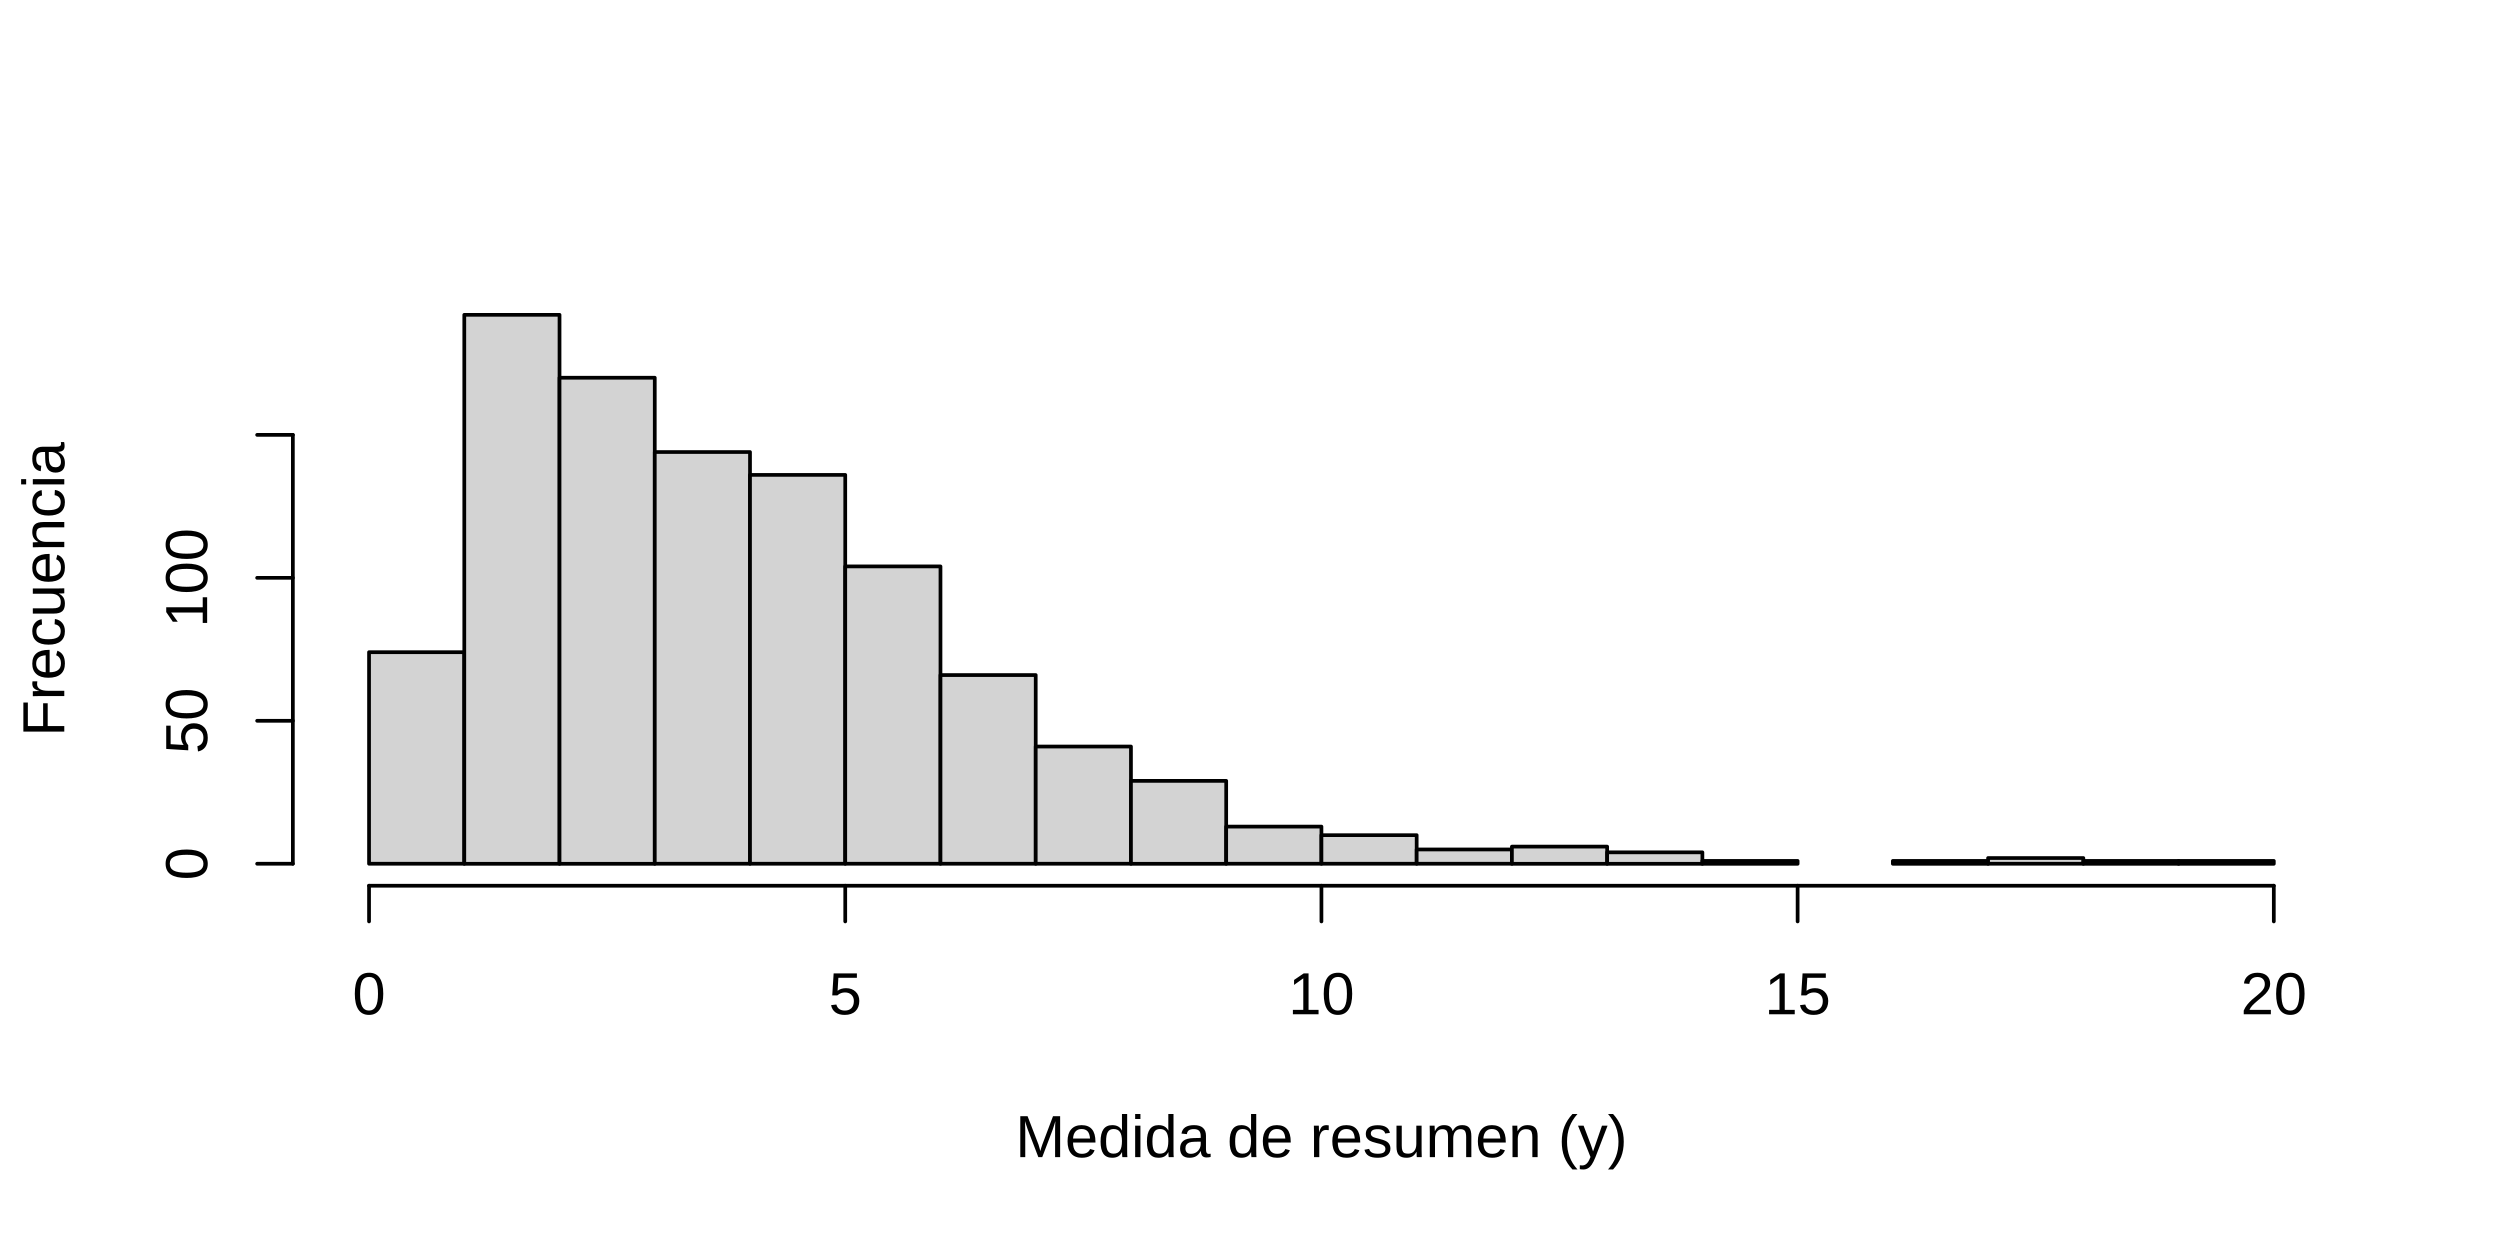
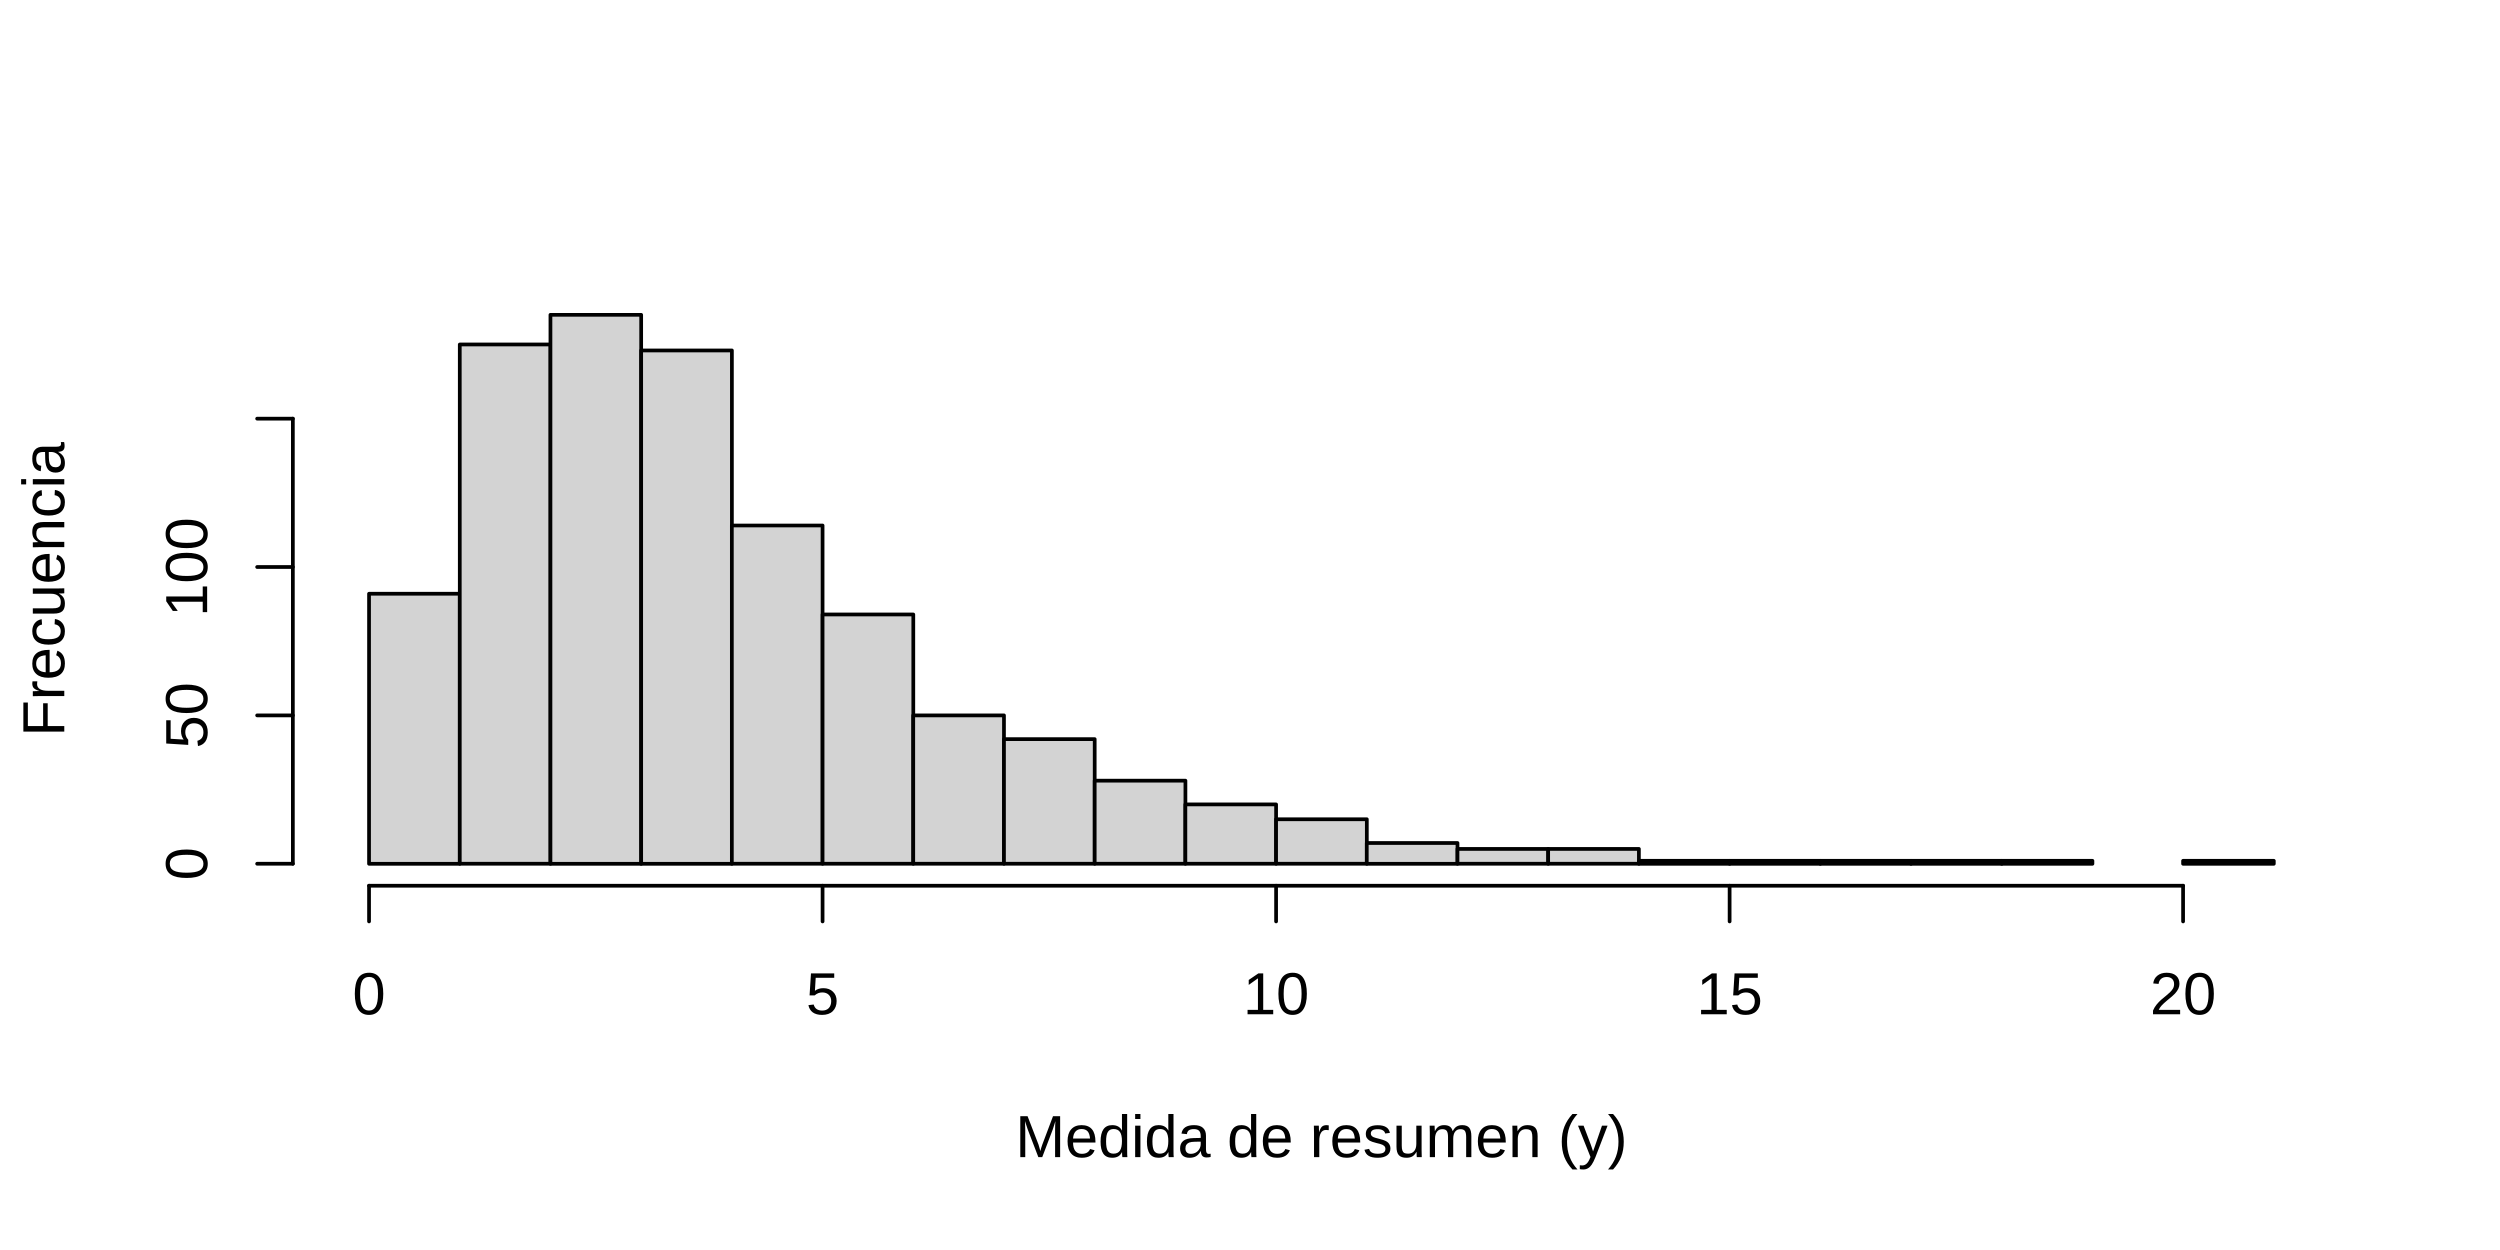
<svg xmlns="http://www.w3.org/2000/svg" class="svglite" width="504.00pt" height="252.00pt" viewBox="0 0 504.00 252.00">
  <defs>
    <style type="text/css">
    .svglite line, .svglite polyline, .svglite polygon, .svglite path, .svglite rect, .svglite circle {
      fill: none;
      stroke: #000000;
      stroke-linecap: round;
      stroke-linejoin: round;
      stroke-miterlimit: 10.00;
    }
    .svglite text {
      white-space: pre;
    }
  </style>
  </defs>
  <rect width="100%" height="100%" style="stroke: none; fill: #FFFFFF;" />
  <defs>
    <clipPath id="cpMC4wMHw1MDQuMDB8MC4wMHwyNTIuMDA=">
      <rect x="0.00" y="0.00" width="504.00" height="252.00" />
    </clipPath>
  </defs>
  <g clip-path="url(#cpMC4wMHw1MDQuMDB8MC4wMHwyNTIuMDA=)">
    <text x="266.40" y="233.28" text-anchor="middle" style="font-size: 12.00px; font-family: &quot;Arial&quot;;" textLength="123.38px" lengthAdjust="spacingAndGlyphs">Medida de resumen (y)</text>
    <text transform="translate(12.96,118.80) rotate(-90)" text-anchor="middle" style="font-size: 12.00px; font-family: &quot;Arial&quot;;" textLength="59.36px" lengthAdjust="spacingAndGlyphs">Frecuencia</text>
-     <line x1="74.40" y1="178.56" x2="458.40" y2="178.56" style="stroke-width: 0.75;" />
+     <line x1="74.40" y1="178.56" x2="440.11" y2="178.56" style="stroke-width: 0.75;" />
    <line x1="74.40" y1="178.56" x2="74.40" y2="185.76" style="stroke-width: 0.75;" />
-     <line x1="170.40" y1="178.56" x2="170.40" y2="185.76" style="stroke-width: 0.75;" />
-     <line x1="266.40" y1="178.56" x2="266.40" y2="185.76" style="stroke-width: 0.75;" />
-     <line x1="362.40" y1="178.56" x2="362.40" y2="185.76" style="stroke-width: 0.75;" />
-     <line x1="458.40" y1="178.56" x2="458.40" y2="185.76" style="stroke-width: 0.75;" />
+     <line x1="165.83" y1="178.56" x2="165.83" y2="185.76" style="stroke-width: 0.75;" />
+     <line x1="257.26" y1="178.56" x2="257.26" y2="185.76" style="stroke-width: 0.75;" />
+     <line x1="348.69" y1="178.56" x2="348.69" y2="185.76" style="stroke-width: 0.75;" />
+     <line x1="440.11" y1="178.56" x2="440.11" y2="185.76" style="stroke-width: 0.75;" />
    <text x="74.40" y="204.48" text-anchor="middle" style="font-size: 12.00px; font-family: &quot;Arial&quot;;" textLength="6.67px" lengthAdjust="spacingAndGlyphs">0</text>
-     <text x="170.40" y="204.48" text-anchor="middle" style="font-size: 12.00px; font-family: &quot;Arial&quot;;" textLength="6.67px" lengthAdjust="spacingAndGlyphs">5</text>
-     <text x="266.40" y="204.48" text-anchor="middle" style="font-size: 12.00px; font-family: &quot;Arial&quot;;" textLength="13.35px" lengthAdjust="spacingAndGlyphs">10</text>
-     <text x="362.40" y="204.48" text-anchor="middle" style="font-size: 12.00px; font-family: &quot;Arial&quot;;" textLength="13.35px" lengthAdjust="spacingAndGlyphs">15</text>
-     <text x="458.40" y="204.48" text-anchor="middle" style="font-size: 12.00px; font-family: &quot;Arial&quot;;" textLength="13.35px" lengthAdjust="spacingAndGlyphs">20</text>
-     <line x1="59.04" y1="174.13" x2="59.04" y2="87.67" style="stroke-width: 0.75;" />
+     <text x="165.83" y="204.48" text-anchor="middle" style="font-size: 12.00px; font-family: &quot;Arial&quot;;" textLength="6.67px" lengthAdjust="spacingAndGlyphs">5</text>
+     <text x="257.26" y="204.48" text-anchor="middle" style="font-size: 12.00px; font-family: &quot;Arial&quot;;" textLength="13.35px" lengthAdjust="spacingAndGlyphs">10</text>
+     <text x="348.69" y="204.48" text-anchor="middle" style="font-size: 12.00px; font-family: &quot;Arial&quot;;" textLength="13.35px" lengthAdjust="spacingAndGlyphs">15</text>
+     <text x="440.11" y="204.48" text-anchor="middle" style="font-size: 12.00px; font-family: &quot;Arial&quot;;" textLength="13.35px" lengthAdjust="spacingAndGlyphs">20</text>
+     <line x1="59.04" y1="174.13" x2="59.04" y2="84.40" style="stroke-width: 0.75;" />
    <line x1="59.04" y1="174.13" x2="51.84" y2="174.13" style="stroke-width: 0.75;" />
-     <line x1="59.04" y1="145.31" x2="51.84" y2="145.31" style="stroke-width: 0.75;" />
-     <line x1="59.04" y1="116.49" x2="51.84" y2="116.49" style="stroke-width: 0.75;" />
-     <line x1="59.04" y1="87.67" x2="51.84" y2="87.67" style="stroke-width: 0.75;" />
+     <line x1="59.04" y1="144.22" x2="51.84" y2="144.22" style="stroke-width: 0.75;" />
+     <line x1="59.04" y1="114.31" x2="51.84" y2="114.31" style="stroke-width: 0.75;" />
+     <line x1="59.04" y1="84.40" x2="51.84" y2="84.40" style="stroke-width: 0.75;" />
    <text transform="translate(41.76,174.13) rotate(-90)" text-anchor="middle" style="font-size: 12.00px; font-family: &quot;Arial&quot;;" textLength="6.67px" lengthAdjust="spacingAndGlyphs">0</text>
-     <text transform="translate(41.76,145.31) rotate(-90)" text-anchor="middle" style="font-size: 12.00px; font-family: &quot;Arial&quot;;" textLength="13.35px" lengthAdjust="spacingAndGlyphs">50</text>
-     <text transform="translate(41.76,116.49) rotate(-90)" text-anchor="middle" style="font-size: 12.00px; font-family: &quot;Arial&quot;;" textLength="20.02px" lengthAdjust="spacingAndGlyphs">100</text>
+     <text transform="translate(41.76,144.22) rotate(-90)" text-anchor="middle" style="font-size: 12.00px; font-family: &quot;Arial&quot;;" textLength="13.35px" lengthAdjust="spacingAndGlyphs">50</text>
+     <text transform="translate(41.76,114.31) rotate(-90)" text-anchor="middle" style="font-size: 12.00px; font-family: &quot;Arial&quot;;" textLength="20.02px" lengthAdjust="spacingAndGlyphs">100</text>
  </g>
  <defs>
    <clipPath id="cpNTkuMDR8NDczLjc2fDU5LjA0fDE3OC41Ng==">
      <rect x="59.04" y="59.04" width="414.72" height="119.52" />
    </clipPath>
  </defs>
  <g clip-path="url(#cpNTkuMDR8NDczLjc2fDU5LjA0fDE3OC41Ng==)">
-     <rect x="74.40" y="131.48" width="19.20" height="42.65" style="stroke-width: 0.75; fill: #D3D3D3;" />
-     <rect x="93.60" y="63.47" width="19.20" height="110.67" style="stroke-width: 0.75; fill: #D3D3D3;" />
-     <rect x="112.80" y="76.15" width="19.20" height="97.99" style="stroke-width: 0.75; fill: #D3D3D3;" />
-     <rect x="132.00" y="91.13" width="19.20" height="83.00" style="stroke-width: 0.75; fill: #D3D3D3;" />
-     <rect x="151.20" y="95.74" width="19.20" height="78.39" style="stroke-width: 0.75; fill: #D3D3D3;" />
-     <rect x="170.40" y="114.19" width="19.20" height="59.94" style="stroke-width: 0.75; fill: #D3D3D3;" />
-     <rect x="189.60" y="136.09" width="19.20" height="38.04" style="stroke-width: 0.75; fill: #D3D3D3;" />
-     <rect x="208.80" y="150.50" width="19.20" height="23.63" style="stroke-width: 0.75; fill: #D3D3D3;" />
-     <rect x="228.00" y="157.42" width="19.20" height="16.72" style="stroke-width: 0.75; fill: #D3D3D3;" />
-     <rect x="247.20" y="166.64" width="19.20" height="7.49" style="stroke-width: 0.75; fill: #D3D3D3;" />
-     <rect x="266.40" y="168.37" width="19.20" height="5.76" style="stroke-width: 0.75; fill: #D3D3D3;" />
-     <rect x="285.60" y="171.25" width="19.20" height="2.88" style="stroke-width: 0.75; fill: #D3D3D3;" />
-     <rect x="304.80" y="170.68" width="19.20" height="3.46" style="stroke-width: 0.75; fill: #D3D3D3;" />
-     <rect x="324.00" y="171.83" width="19.20" height="2.31" style="stroke-width: 0.75; fill: #D3D3D3;" />
-     <rect x="343.20" y="173.56" width="19.20" height="0.58" style="stroke-width: 0.75; fill: #D3D3D3;" />
-     <rect x="362.40" y="174.13" width="19.20" height="0.00" style="stroke-width: 0.75; fill: #D3D3D3;" />
-     <rect x="381.60" y="173.56" width="19.20" height="0.58" style="stroke-width: 0.75; fill: #D3D3D3;" />
-     <rect x="400.80" y="172.98" width="19.20" height="1.15" style="stroke-width: 0.75; fill: #D3D3D3;" />
-     <rect x="420.00" y="173.56" width="19.20" height="0.58" style="stroke-width: 0.75; fill: #D3D3D3;" />
-     <rect x="439.20" y="173.56" width="19.20" height="0.58" style="stroke-width: 0.75; fill: #D3D3D3;" />
+     <rect x="74.40" y="119.70" width="18.29" height="54.44" style="stroke-width: 0.75; fill: #D3D3D3;" />
+     <rect x="92.69" y="69.45" width="18.29" height="104.68" style="stroke-width: 0.75; fill: #D3D3D3;" />
+     <rect x="110.97" y="63.47" width="18.29" height="110.67" style="stroke-width: 0.75; fill: #D3D3D3;" />
+     <rect x="129.26" y="70.65" width="18.29" height="103.49" style="stroke-width: 0.75; fill: #D3D3D3;" />
+     <rect x="147.54" y="105.94" width="18.29" height="68.19" style="stroke-width: 0.75; fill: #D3D3D3;" />
+     <rect x="165.83" y="123.88" width="18.29" height="50.25" style="stroke-width: 0.75; fill: #D3D3D3;" />
+     <rect x="184.11" y="144.22" width="18.29" height="29.91" style="stroke-width: 0.75; fill: #D3D3D3;" />
+     <rect x="202.40" y="149.01" width="18.29" height="25.12" style="stroke-width: 0.75; fill: #D3D3D3;" />
+     <rect x="220.69" y="157.38" width="18.29" height="16.75" style="stroke-width: 0.75; fill: #D3D3D3;" />
+     <rect x="238.97" y="162.17" width="18.29" height="11.96" style="stroke-width: 0.75; fill: #D3D3D3;" />
+     <rect x="257.26" y="165.16" width="18.29" height="8.97" style="stroke-width: 0.75; fill: #D3D3D3;" />
+     <rect x="275.54" y="169.95" width="18.29" height="4.19" style="stroke-width: 0.75; fill: #D3D3D3;" />
+     <rect x="293.83" y="171.14" width="18.29" height="2.99" style="stroke-width: 0.75; fill: #D3D3D3;" />
+     <rect x="312.11" y="171.14" width="18.29" height="2.99" style="stroke-width: 0.75; fill: #D3D3D3;" />
+     <rect x="330.40" y="173.54" width="18.29" height="0.60" style="stroke-width: 0.75; fill: #D3D3D3;" />
+     <rect x="348.69" y="173.54" width="18.29" height="0.60" style="stroke-width: 0.75; fill: #D3D3D3;" />
+     <rect x="366.97" y="173.54" width="18.29" height="0.60" style="stroke-width: 0.75; fill: #D3D3D3;" />
+     <rect x="385.26" y="173.54" width="18.29" height="0.60" style="stroke-width: 0.75; fill: #D3D3D3;" />
+     <rect x="403.54" y="173.54" width="18.29" height="0.60" style="stroke-width: 0.75; fill: #D3D3D3;" />
+     <rect x="421.83" y="174.13" width="18.29" height="0.00" style="stroke-width: 0.75; fill: #D3D3D3;" />
+     <rect x="440.11" y="173.54" width="18.29" height="0.60" style="stroke-width: 0.75; fill: #D3D3D3;" />
  </g>
</svg>
